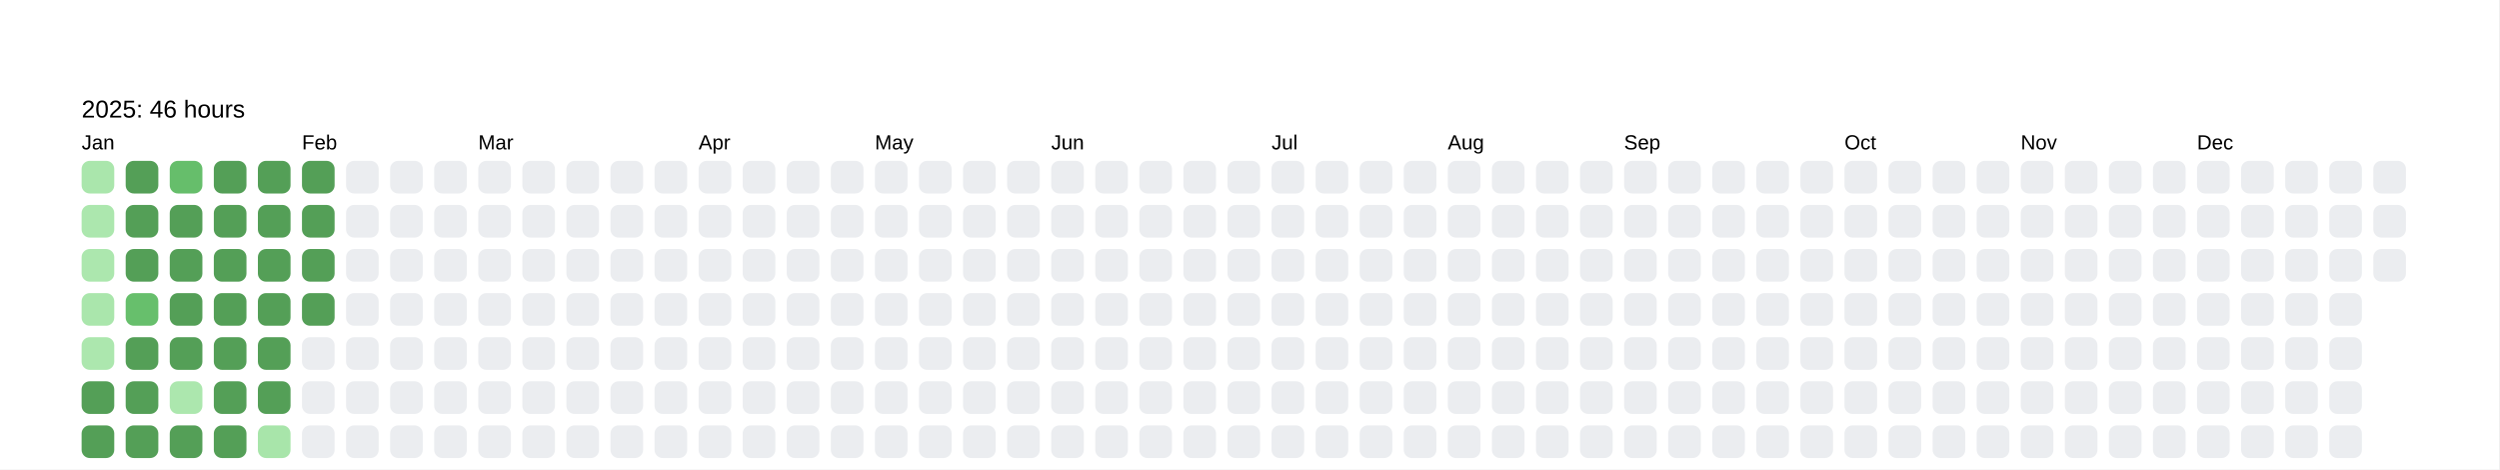
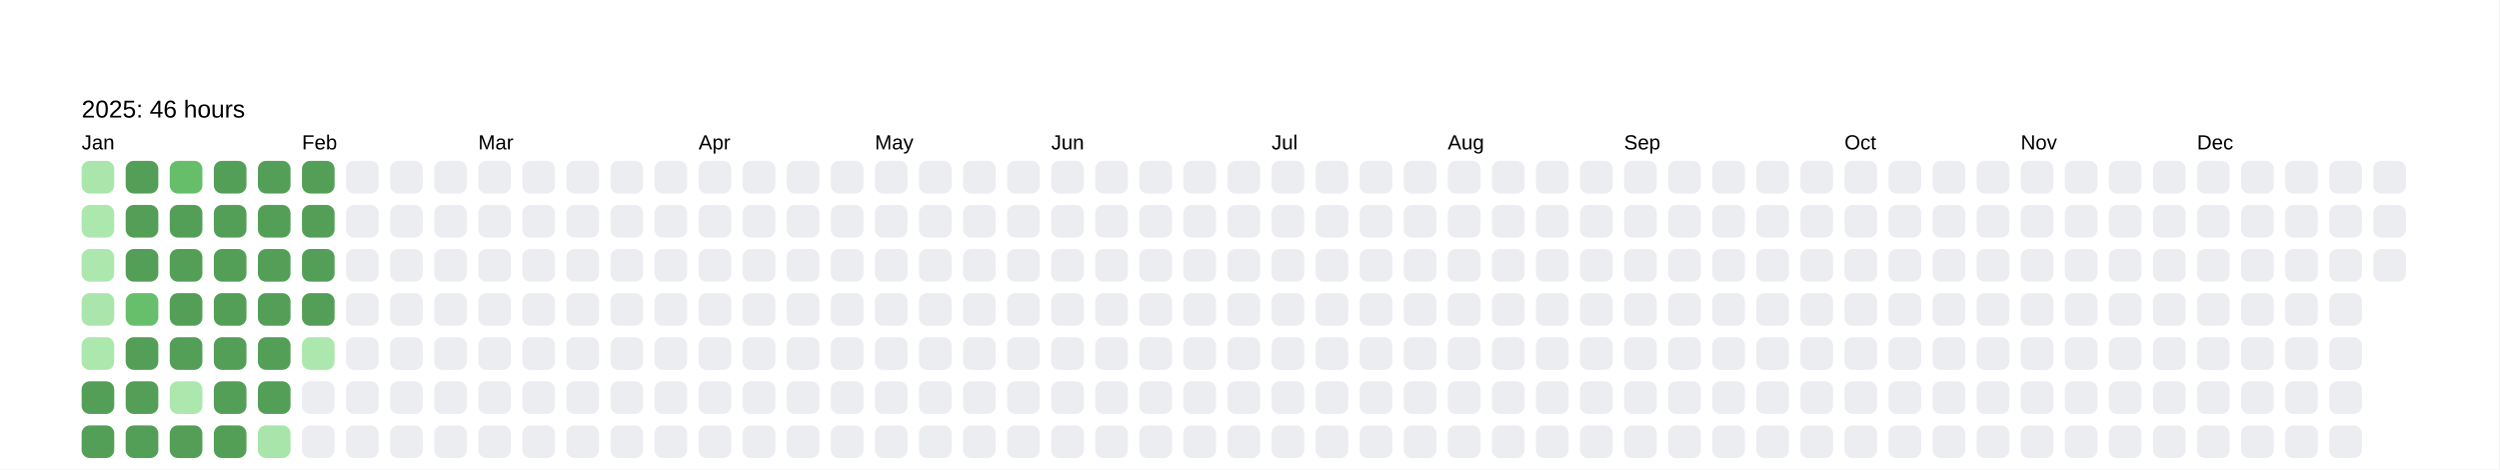
<svg xmlns="http://www.w3.org/2000/svg" baseProfile="full" height="57.5mm" version="1.1" viewBox="0,0,306.2,57.5" width="306.2mm">
  <defs />
  <rect fill="#FFFFFF" height="57.5" width="306.2" x="0" y="0" />
  <text fill="#000000" style="font-size:6px; font-family:Arial; font-weight:bold;" x="10" y="10" />
  <text fill="#000000" style="font-size:3px; font-family:Arial;" x="10" y="14.4">2025: 46 hours</text>
  <text fill="#000000" style="font-size:2.5px; font-family:Arial" x="10" y="18.3">Jan</text>
  <rect fill="#aae6ac" height="4" rx="1" ry="1" width="4" x="10" y="19.7" />
  <rect fill="#ace7ae" height="4" rx="1" ry="1" width="4" x="10" y="25.1" />
  <rect fill="#ace7ae" height="4" rx="1" ry="1" width="4" x="10" y="30.5" />
  <rect fill="#aae6ac" height="4" rx="1" ry="1" width="4" x="10" y="35.9" />
  <rect fill="#ace7ae" height="4" rx="1" ry="1" width="4" x="10" y="41.3" />
  <rect fill="#549F57" height="4" rx="1" ry="1" width="4" x="10" y="46.7" />
  <rect fill="#549F57" height="4" rx="1" ry="1" width="4" x="10" y="52.1" />
  <rect fill="#549F57" height="4" rx="1" ry="1" width="4" x="15.4" y="19.7" />
  <rect fill="#549F57" height="4" rx="1" ry="1" width="4" x="15.4" y="25.1" />
  <rect fill="#549F57" height="4" rx="1" ry="1" width="4" x="15.4" y="30.5" />
  <rect fill="#67bf6c" height="4" rx="1" ry="1" width="4" x="15.4" y="35.9" />
  <rect fill="#549F57" height="4" rx="1" ry="1" width="4" x="15.4" y="41.3" />
  <rect fill="#549F57" height="4" rx="1" ry="1" width="4" x="15.4" y="46.7" />
  <rect fill="#549F57" height="4" rx="1" ry="1" width="4" x="15.4" y="52.1" />
  <rect fill="#66be6b" height="4" rx="1" ry="1" width="4" x="20.8" y="19.7" />
  <rect fill="#549F57" height="4" rx="1" ry="1" width="4" x="20.8" y="25.1" />
  <rect fill="#549F57" height="4" rx="1" ry="1" width="4" x="20.8" y="30.5" />
  <rect fill="#549F57" height="4" rx="1" ry="1" width="4" x="20.8" y="35.9" />
  <rect fill="#549F57" height="4" rx="1" ry="1" width="4" x="20.8" y="41.3" />
  <rect fill="#ace7ae" height="4" rx="1" ry="1" width="4" x="20.8" y="46.7" />
  <rect fill="#549F57" height="4" rx="1" ry="1" width="4" x="20.8" y="52.1" />
  <rect fill="#549F57" height="4" rx="1" ry="1" width="4" x="26.2" y="19.7" />
  <rect fill="#549F57" height="4" rx="1" ry="1" width="4" x="26.2" y="25.1" />
  <rect fill="#549F57" height="4" rx="1" ry="1" width="4" x="26.2" y="30.5" />
  <rect fill="#549F57" height="4" rx="1" ry="1" width="4" x="26.2" y="35.9" />
  <rect fill="#549F57" height="4" rx="1" ry="1" width="4" x="26.2" y="41.3" />
  <rect fill="#549F57" height="4" rx="1" ry="1" width="4" x="26.2" y="46.7" />
  <rect fill="#549F57" height="4" rx="1" ry="1" width="4" x="26.2" y="52.1" />
  <rect fill="#549F57" height="4" rx="1" ry="1" width="4" x="31.6" y="19.7" />
  <rect fill="#549F57" height="4" rx="1" ry="1" width="4" x="31.6" y="25.1" />
  <rect fill="#549F57" height="4" rx="1" ry="1" width="4" x="31.6" y="30.5" />
  <rect fill="#549F57" height="4" rx="1" ry="1" width="4" x="31.6" y="35.9" />
  <rect fill="#549F57" height="4" rx="1" ry="1" width="4" x="31.6" y="41.3" />
  <rect fill="#549F57" height="4" rx="1" ry="1" width="4" x="31.6" y="46.7" />
  <rect fill="#a8e5aa" height="4" rx="1" ry="1" width="4" x="31.6" y="52.1" />
  <text fill="#000000" style="font-size:2.5px; font-family:Arial" x="37.0" y="18.3">Feb</text>
  <rect fill="#549F57" height="4" rx="1" ry="1" width="4" x="37.0" y="19.7" />
  <rect fill="#549F57" height="4" rx="1" ry="1" width="4" x="37.0" y="25.1" />
  <rect fill="#549F57" height="4" rx="1" ry="1" width="4" x="37.0" y="30.5" />
  <rect fill="#549F57" height="4" rx="1" ry="1" width="4" x="37.0" y="35.9" />
-   <rect fill="#EBEDF0" height="4" rx="1" ry="1" width="4" x="37.0" y="41.3" />
+   <rect fill="#ace7ae" height="4" rx="1" ry="1" width="4" x="37.0" y="41.3" />
  <rect fill="#EBEDF0" height="4" rx="1" ry="1" width="4" x="37.0" y="46.7" />
  <rect fill="#EBEDF0" height="4" rx="1" ry="1" width="4" x="37.0" y="52.1" />
  <rect fill="#EBEDF0" height="4" rx="1" ry="1" width="4" x="42.4" y="19.7" />
  <rect fill="#EBEDF0" height="4" rx="1" ry="1" width="4" x="42.4" y="25.1" />
  <rect fill="#EBEDF0" height="4" rx="1" ry="1" width="4" x="42.4" y="30.5" />
  <rect fill="#EBEDF0" height="4" rx="1" ry="1" width="4" x="42.4" y="35.9" />
  <rect fill="#EBEDF0" height="4" rx="1" ry="1" width="4" x="42.4" y="41.3" />
  <rect fill="#EBEDF0" height="4" rx="1" ry="1" width="4" x="42.4" y="46.7" />
  <rect fill="#EBEDF0" height="4" rx="1" ry="1" width="4" x="42.4" y="52.1" />
  <rect fill="#EBEDF0" height="4" rx="1" ry="1" width="4" x="47.8" y="19.7" />
  <rect fill="#EBEDF0" height="4" rx="1" ry="1" width="4" x="47.8" y="25.1" />
  <rect fill="#EBEDF0" height="4" rx="1" ry="1" width="4" x="47.8" y="30.5" />
  <rect fill="#EBEDF0" height="4" rx="1" ry="1" width="4" x="47.8" y="35.9" />
  <rect fill="#EBEDF0" height="4" rx="1" ry="1" width="4" x="47.8" y="41.3" />
  <rect fill="#EBEDF0" height="4" rx="1" ry="1" width="4" x="47.8" y="46.7" />
  <rect fill="#EBEDF0" height="4" rx="1" ry="1" width="4" x="47.8" y="52.1" />
  <rect fill="#EBEDF0" height="4" rx="1" ry="1" width="4" x="53.2" y="19.7" />
  <rect fill="#EBEDF0" height="4" rx="1" ry="1" width="4" x="53.2" y="25.1" />
  <rect fill="#EBEDF0" height="4" rx="1" ry="1" width="4" x="53.2" y="30.5" />
  <rect fill="#EBEDF0" height="4" rx="1" ry="1" width="4" x="53.2" y="35.9" />
  <rect fill="#EBEDF0" height="4" rx="1" ry="1" width="4" x="53.2" y="41.3" />
  <rect fill="#EBEDF0" height="4" rx="1" ry="1" width="4" x="53.2" y="46.7" />
  <rect fill="#EBEDF0" height="4" rx="1" ry="1" width="4" x="53.2" y="52.1" />
  <text fill="#000000" style="font-size:2.5px; font-family:Arial" x="58.6" y="18.3">Mar</text>
  <rect fill="#EBEDF0" height="4" rx="1" ry="1" width="4" x="58.6" y="19.7" />
  <rect fill="#EBEDF0" height="4" rx="1" ry="1" width="4" x="58.6" y="25.1" />
  <rect fill="#EBEDF0" height="4" rx="1" ry="1" width="4" x="58.6" y="30.5" />
  <rect fill="#EBEDF0" height="4" rx="1" ry="1" width="4" x="58.6" y="35.9" />
  <rect fill="#EBEDF0" height="4" rx="1" ry="1" width="4" x="58.6" y="41.3" />
  <rect fill="#EBEDF0" height="4" rx="1" ry="1" width="4" x="58.6" y="46.7" />
  <rect fill="#EBEDF0" height="4" rx="1" ry="1" width="4" x="58.6" y="52.1" />
  <rect fill="#EBEDF0" height="4" rx="1" ry="1" width="4" x="64" y="19.7" />
  <rect fill="#EBEDF0" height="4" rx="1" ry="1" width="4" x="64" y="25.1" />
  <rect fill="#EBEDF0" height="4" rx="1" ry="1" width="4" x="64" y="30.5" />
  <rect fill="#EBEDF0" height="4" rx="1" ry="1" width="4" x="64" y="35.9" />
  <rect fill="#EBEDF0" height="4" rx="1" ry="1" width="4" x="64" y="41.3" />
  <rect fill="#EBEDF0" height="4" rx="1" ry="1" width="4" x="64" y="46.7" />
  <rect fill="#EBEDF0" height="4" rx="1" ry="1" width="4" x="64" y="52.1" />
  <rect fill="#EBEDF0" height="4" rx="1" ry="1" width="4" x="69.4" y="19.7" />
  <rect fill="#EBEDF0" height="4" rx="1" ry="1" width="4" x="69.4" y="25.1" />
  <rect fill="#EBEDF0" height="4" rx="1" ry="1" width="4" x="69.4" y="30.5" />
  <rect fill="#EBEDF0" height="4" rx="1" ry="1" width="4" x="69.4" y="35.9" />
  <rect fill="#EBEDF0" height="4" rx="1" ry="1" width="4" x="69.4" y="41.3" />
  <rect fill="#EBEDF0" height="4" rx="1" ry="1" width="4" x="69.4" y="46.7" />
  <rect fill="#EBEDF0" height="4" rx="1" ry="1" width="4" x="69.4" y="52.1" />
  <rect fill="#EBEDF0" height="4" rx="1" ry="1" width="4" x="74.8" y="19.7" />
  <rect fill="#EBEDF0" height="4" rx="1" ry="1" width="4" x="74.8" y="25.1" />
  <rect fill="#EBEDF0" height="4" rx="1" ry="1" width="4" x="74.8" y="30.5" />
  <rect fill="#EBEDF0" height="4" rx="1" ry="1" width="4" x="74.8" y="35.9" />
  <rect fill="#EBEDF0" height="4" rx="1" ry="1" width="4" x="74.8" y="41.3" />
  <rect fill="#EBEDF0" height="4" rx="1" ry="1" width="4" x="74.8" y="46.7" />
  <rect fill="#EBEDF0" height="4" rx="1" ry="1" width="4" x="74.8" y="52.1" />
  <rect fill="#EBEDF0" height="4" rx="1" ry="1" width="4" x="80.2" y="19.7" />
  <rect fill="#EBEDF0" height="4" rx="1" ry="1" width="4" x="80.2" y="25.1" />
  <rect fill="#EBEDF0" height="4" rx="1" ry="1" width="4" x="80.2" y="30.5" />
  <rect fill="#EBEDF0" height="4" rx="1" ry="1" width="4" x="80.2" y="35.9" />
  <rect fill="#EBEDF0" height="4" rx="1" ry="1" width="4" x="80.2" y="41.3" />
  <rect fill="#EBEDF0" height="4" rx="1" ry="1" width="4" x="80.2" y="46.7" />
  <rect fill="#EBEDF0" height="4" rx="1" ry="1" width="4" x="80.2" y="52.1" />
  <text fill="#000000" style="font-size:2.5px; font-family:Arial" x="85.6" y="18.3">Apr</text>
  <rect fill="#EBEDF0" height="4" rx="1" ry="1" width="4" x="85.6" y="19.7" />
  <rect fill="#EBEDF0" height="4" rx="1" ry="1" width="4" x="85.6" y="25.1" />
  <rect fill="#EBEDF0" height="4" rx="1" ry="1" width="4" x="85.6" y="30.5" />
  <rect fill="#EBEDF0" height="4" rx="1" ry="1" width="4" x="85.6" y="35.9" />
  <rect fill="#EBEDF0" height="4" rx="1" ry="1" width="4" x="85.6" y="41.3" />
  <rect fill="#EBEDF0" height="4" rx="1" ry="1" width="4" x="85.6" y="46.7" />
  <rect fill="#EBEDF0" height="4" rx="1" ry="1" width="4" x="85.6" y="52.1" />
  <rect fill="#EBEDF0" height="4" rx="1" ry="1" width="4" x="91" y="19.7" />
  <rect fill="#EBEDF0" height="4" rx="1" ry="1" width="4" x="91" y="25.1" />
  <rect fill="#EBEDF0" height="4" rx="1" ry="1" width="4" x="91" y="30.5" />
  <rect fill="#EBEDF0" height="4" rx="1" ry="1" width="4" x="91" y="35.9" />
  <rect fill="#EBEDF0" height="4" rx="1" ry="1" width="4" x="91" y="41.3" />
  <rect fill="#EBEDF0" height="4" rx="1" ry="1" width="4" x="91" y="46.7" />
  <rect fill="#EBEDF0" height="4" rx="1" ry="1" width="4" x="91" y="52.1" />
  <rect fill="#EBEDF0" height="4" rx="1" ry="1" width="4" x="96.4" y="19.7" />
  <rect fill="#EBEDF0" height="4" rx="1" ry="1" width="4" x="96.4" y="25.1" />
  <rect fill="#EBEDF0" height="4" rx="1" ry="1" width="4" x="96.4" y="30.5" />
  <rect fill="#EBEDF0" height="4" rx="1" ry="1" width="4" x="96.4" y="35.9" />
  <rect fill="#EBEDF0" height="4" rx="1" ry="1" width="4" x="96.4" y="41.3" />
  <rect fill="#EBEDF0" height="4" rx="1" ry="1" width="4" x="96.4" y="46.7" />
  <rect fill="#EBEDF0" height="4" rx="1" ry="1" width="4" x="96.4" y="52.1" />
  <rect fill="#EBEDF0" height="4" rx="1" ry="1" width="4" x="101.8" y="19.7" />
  <rect fill="#EBEDF0" height="4" rx="1" ry="1" width="4" x="101.8" y="25.1" />
  <rect fill="#EBEDF0" height="4" rx="1" ry="1" width="4" x="101.8" y="30.5" />
  <rect fill="#EBEDF0" height="4" rx="1" ry="1" width="4" x="101.8" y="35.9" />
  <rect fill="#EBEDF0" height="4" rx="1" ry="1" width="4" x="101.8" y="41.3" />
  <rect fill="#EBEDF0" height="4" rx="1" ry="1" width="4" x="101.8" y="46.7" />
  <rect fill="#EBEDF0" height="4" rx="1" ry="1" width="4" x="101.8" y="52.1" />
  <text fill="#000000" style="font-size:2.5px; font-family:Arial" x="107.2" y="18.3">May</text>
  <rect fill="#EBEDF0" height="4" rx="1" ry="1" width="4" x="107.2" y="19.7" />
  <rect fill="#EBEDF0" height="4" rx="1" ry="1" width="4" x="107.2" y="25.1" />
  <rect fill="#EBEDF0" height="4" rx="1" ry="1" width="4" x="107.2" y="30.5" />
  <rect fill="#EBEDF0" height="4" rx="1" ry="1" width="4" x="107.2" y="35.9" />
  <rect fill="#EBEDF0" height="4" rx="1" ry="1" width="4" x="107.2" y="41.3" />
  <rect fill="#EBEDF0" height="4" rx="1" ry="1" width="4" x="107.2" y="46.7" />
  <rect fill="#EBEDF0" height="4" rx="1" ry="1" width="4" x="107.2" y="52.1" />
  <rect fill="#EBEDF0" height="4" rx="1" ry="1" width="4" x="112.6" y="19.7" />
  <rect fill="#EBEDF0" height="4" rx="1" ry="1" width="4" x="112.6" y="25.1" />
  <rect fill="#EBEDF0" height="4" rx="1" ry="1" width="4" x="112.6" y="30.5" />
  <rect fill="#EBEDF0" height="4" rx="1" ry="1" width="4" x="112.6" y="35.9" />
  <rect fill="#EBEDF0" height="4" rx="1" ry="1" width="4" x="112.6" y="41.3" />
  <rect fill="#EBEDF0" height="4" rx="1" ry="1" width="4" x="112.6" y="46.7" />
  <rect fill="#EBEDF0" height="4" rx="1" ry="1" width="4" x="112.6" y="52.1" />
  <rect fill="#EBEDF0" height="4" rx="1" ry="1" width="4" x="118" y="19.7" />
  <rect fill="#EBEDF0" height="4" rx="1" ry="1" width="4" x="118" y="25.1" />
  <rect fill="#EBEDF0" height="4" rx="1" ry="1" width="4" x="118" y="30.5" />
  <rect fill="#EBEDF0" height="4" rx="1" ry="1" width="4" x="118" y="35.9" />
  <rect fill="#EBEDF0" height="4" rx="1" ry="1" width="4" x="118" y="41.3" />
  <rect fill="#EBEDF0" height="4" rx="1" ry="1" width="4" x="118" y="46.7" />
  <rect fill="#EBEDF0" height="4" rx="1" ry="1" width="4" x="118" y="52.1" />
  <rect fill="#EBEDF0" height="4" rx="1" ry="1" width="4" x="123.4" y="19.7" />
  <rect fill="#EBEDF0" height="4" rx="1" ry="1" width="4" x="123.4" y="25.1" />
  <rect fill="#EBEDF0" height="4" rx="1" ry="1" width="4" x="123.4" y="30.5" />
  <rect fill="#EBEDF0" height="4" rx="1" ry="1" width="4" x="123.4" y="35.9" />
  <rect fill="#EBEDF0" height="4" rx="1" ry="1" width="4" x="123.4" y="41.3" />
  <rect fill="#EBEDF0" height="4" rx="1" ry="1" width="4" x="123.4" y="46.7" />
  <rect fill="#EBEDF0" height="4" rx="1" ry="1" width="4" x="123.4" y="52.1" />
  <text fill="#000000" style="font-size:2.5px; font-family:Arial" x="128.8" y="18.3">Jun</text>
  <rect fill="#EBEDF0" height="4" rx="1" ry="1" width="4" x="128.8" y="19.7" />
  <rect fill="#EBEDF0" height="4" rx="1" ry="1" width="4" x="128.8" y="25.1" />
  <rect fill="#EBEDF0" height="4" rx="1" ry="1" width="4" x="128.8" y="30.5" />
  <rect fill="#EBEDF0" height="4" rx="1" ry="1" width="4" x="128.8" y="35.9" />
  <rect fill="#EBEDF0" height="4" rx="1" ry="1" width="4" x="128.8" y="41.3" />
  <rect fill="#EBEDF0" height="4" rx="1" ry="1" width="4" x="128.8" y="46.7" />
  <rect fill="#EBEDF0" height="4" rx="1" ry="1" width="4" x="128.8" y="52.1" />
  <rect fill="#EBEDF0" height="4" rx="1" ry="1" width="4" x="134.2" y="19.7" />
  <rect fill="#EBEDF0" height="4" rx="1" ry="1" width="4" x="134.2" y="25.1" />
  <rect fill="#EBEDF0" height="4" rx="1" ry="1" width="4" x="134.2" y="30.5" />
  <rect fill="#EBEDF0" height="4" rx="1" ry="1" width="4" x="134.2" y="35.9" />
  <rect fill="#EBEDF0" height="4" rx="1" ry="1" width="4" x="134.2" y="41.3" />
  <rect fill="#EBEDF0" height="4" rx="1" ry="1" width="4" x="134.2" y="46.7" />
  <rect fill="#EBEDF0" height="4" rx="1" ry="1" width="4" x="134.2" y="52.1" />
  <rect fill="#EBEDF0" height="4" rx="1" ry="1" width="4" x="139.6" y="19.7" />
  <rect fill="#EBEDF0" height="4" rx="1" ry="1" width="4" x="139.6" y="25.1" />
  <rect fill="#EBEDF0" height="4" rx="1" ry="1" width="4" x="139.6" y="30.5" />
  <rect fill="#EBEDF0" height="4" rx="1" ry="1" width="4" x="139.6" y="35.9" />
  <rect fill="#EBEDF0" height="4" rx="1" ry="1" width="4" x="139.6" y="41.3" />
  <rect fill="#EBEDF0" height="4" rx="1" ry="1" width="4" x="139.6" y="46.7" />
  <rect fill="#EBEDF0" height="4" rx="1" ry="1" width="4" x="139.6" y="52.1" />
  <rect fill="#EBEDF0" height="4" rx="1" ry="1" width="4" x="145" y="19.7" />
  <rect fill="#EBEDF0" height="4" rx="1" ry="1" width="4" x="145" y="25.1" />
  <rect fill="#EBEDF0" height="4" rx="1" ry="1" width="4" x="145" y="30.5" />
  <rect fill="#EBEDF0" height="4" rx="1" ry="1" width="4" x="145" y="35.9" />
  <rect fill="#EBEDF0" height="4" rx="1" ry="1" width="4" x="145" y="41.3" />
  <rect fill="#EBEDF0" height="4" rx="1" ry="1" width="4" x="145" y="46.7" />
  <rect fill="#EBEDF0" height="4" rx="1" ry="1" width="4" x="145" y="52.1" />
  <rect fill="#EBEDF0" height="4" rx="1" ry="1" width="4" x="150.4" y="19.7" />
  <rect fill="#EBEDF0" height="4" rx="1" ry="1" width="4" x="150.4" y="25.1" />
  <rect fill="#EBEDF0" height="4" rx="1" ry="1" width="4" x="150.4" y="30.5" />
  <rect fill="#EBEDF0" height="4" rx="1" ry="1" width="4" x="150.4" y="35.9" />
  <rect fill="#EBEDF0" height="4" rx="1" ry="1" width="4" x="150.4" y="41.3" />
  <rect fill="#EBEDF0" height="4" rx="1" ry="1" width="4" x="150.4" y="46.7" />
  <rect fill="#EBEDF0" height="4" rx="1" ry="1" width="4" x="150.4" y="52.1" />
  <text fill="#000000" style="font-size:2.5px; font-family:Arial" x="155.8" y="18.3">Jul</text>
  <rect fill="#EBEDF0" height="4" rx="1" ry="1" width="4" x="155.8" y="19.7" />
  <rect fill="#EBEDF0" height="4" rx="1" ry="1" width="4" x="155.8" y="25.1" />
  <rect fill="#EBEDF0" height="4" rx="1" ry="1" width="4" x="155.8" y="30.5" />
  <rect fill="#EBEDF0" height="4" rx="1" ry="1" width="4" x="155.8" y="35.9" />
  <rect fill="#EBEDF0" height="4" rx="1" ry="1" width="4" x="155.8" y="41.3" />
  <rect fill="#EBEDF0" height="4" rx="1" ry="1" width="4" x="155.8" y="46.7" />
  <rect fill="#EBEDF0" height="4" rx="1" ry="1" width="4" x="155.8" y="52.1" />
  <rect fill="#EBEDF0" height="4" rx="1" ry="1" width="4" x="161.2" y="19.7" />
  <rect fill="#EBEDF0" height="4" rx="1" ry="1" width="4" x="161.2" y="25.1" />
  <rect fill="#EBEDF0" height="4" rx="1" ry="1" width="4" x="161.2" y="30.5" />
  <rect fill="#EBEDF0" height="4" rx="1" ry="1" width="4" x="161.2" y="35.9" />
  <rect fill="#EBEDF0" height="4" rx="1" ry="1" width="4" x="161.2" y="41.3" />
  <rect fill="#EBEDF0" height="4" rx="1" ry="1" width="4" x="161.2" y="46.7" />
  <rect fill="#EBEDF0" height="4" rx="1" ry="1" width="4" x="161.2" y="52.1" />
  <rect fill="#EBEDF0" height="4" rx="1" ry="1" width="4" x="166.6" y="19.7" />
  <rect fill="#EBEDF0" height="4" rx="1" ry="1" width="4" x="166.6" y="25.1" />
  <rect fill="#EBEDF0" height="4" rx="1" ry="1" width="4" x="166.6" y="30.5" />
  <rect fill="#EBEDF0" height="4" rx="1" ry="1" width="4" x="166.6" y="35.9" />
  <rect fill="#EBEDF0" height="4" rx="1" ry="1" width="4" x="166.6" y="41.3" />
  <rect fill="#EBEDF0" height="4" rx="1" ry="1" width="4" x="166.6" y="46.7" />
  <rect fill="#EBEDF0" height="4" rx="1" ry="1" width="4" x="166.6" y="52.1" />
  <rect fill="#EBEDF0" height="4" rx="1" ry="1" width="4" x="172" y="19.7" />
  <rect fill="#EBEDF0" height="4" rx="1" ry="1" width="4" x="172" y="25.1" />
  <rect fill="#EBEDF0" height="4" rx="1" ry="1" width="4" x="172" y="30.5" />
  <rect fill="#EBEDF0" height="4" rx="1" ry="1" width="4" x="172" y="35.9" />
  <rect fill="#EBEDF0" height="4" rx="1" ry="1" width="4" x="172" y="41.3" />
  <rect fill="#EBEDF0" height="4" rx="1" ry="1" width="4" x="172" y="46.7" />
  <rect fill="#EBEDF0" height="4" rx="1" ry="1" width="4" x="172" y="52.1" />
  <text fill="#000000" style="font-size:2.5px; font-family:Arial" x="177.4" y="18.3">Aug</text>
  <rect fill="#EBEDF0" height="4" rx="1" ry="1" width="4" x="177.4" y="19.7" />
  <rect fill="#EBEDF0" height="4" rx="1" ry="1" width="4" x="177.4" y="25.1" />
  <rect fill="#EBEDF0" height="4" rx="1" ry="1" width="4" x="177.4" y="30.5" />
  <rect fill="#EBEDF0" height="4" rx="1" ry="1" width="4" x="177.4" y="35.9" />
  <rect fill="#EBEDF0" height="4" rx="1" ry="1" width="4" x="177.4" y="41.3" />
  <rect fill="#EBEDF0" height="4" rx="1" ry="1" width="4" x="177.4" y="46.7" />
  <rect fill="#EBEDF0" height="4" rx="1" ry="1" width="4" x="177.4" y="52.1" />
  <rect fill="#EBEDF0" height="4" rx="1" ry="1" width="4" x="182.8" y="19.7" />
  <rect fill="#EBEDF0" height="4" rx="1" ry="1" width="4" x="182.8" y="25.1" />
  <rect fill="#EBEDF0" height="4" rx="1" ry="1" width="4" x="182.8" y="30.5" />
  <rect fill="#EBEDF0" height="4" rx="1" ry="1" width="4" x="182.8" y="35.9" />
  <rect fill="#EBEDF0" height="4" rx="1" ry="1" width="4" x="182.8" y="41.3" />
  <rect fill="#EBEDF0" height="4" rx="1" ry="1" width="4" x="182.8" y="46.7" />
  <rect fill="#EBEDF0" height="4" rx="1" ry="1" width="4" x="182.8" y="52.1" />
  <rect fill="#EBEDF0" height="4" rx="1" ry="1" width="4" x="188.2" y="19.7" />
  <rect fill="#EBEDF0" height="4" rx="1" ry="1" width="4" x="188.2" y="25.1" />
  <rect fill="#EBEDF0" height="4" rx="1" ry="1" width="4" x="188.2" y="30.5" />
  <rect fill="#EBEDF0" height="4" rx="1" ry="1" width="4" x="188.2" y="35.9" />
  <rect fill="#EBEDF0" height="4" rx="1" ry="1" width="4" x="188.2" y="41.3" />
  <rect fill="#EBEDF0" height="4" rx="1" ry="1" width="4" x="188.2" y="46.7" />
  <rect fill="#EBEDF0" height="4" rx="1" ry="1" width="4" x="188.2" y="52.1" />
  <rect fill="#EBEDF0" height="4" rx="1" ry="1" width="4" x="193.6" y="19.7" />
  <rect fill="#EBEDF0" height="4" rx="1" ry="1" width="4" x="193.6" y="25.1" />
  <rect fill="#EBEDF0" height="4" rx="1" ry="1" width="4" x="193.6" y="30.5" />
  <rect fill="#EBEDF0" height="4" rx="1" ry="1" width="4" x="193.6" y="35.9" />
  <rect fill="#EBEDF0" height="4" rx="1" ry="1" width="4" x="193.6" y="41.3" />
  <rect fill="#EBEDF0" height="4" rx="1" ry="1" width="4" x="193.6" y="46.7" />
  <rect fill="#EBEDF0" height="4" rx="1" ry="1" width="4" x="193.6" y="52.1" />
  <text fill="#000000" style="font-size:2.5px; font-family:Arial" x="199" y="18.3">Sep</text>
  <rect fill="#EBEDF0" height="4" rx="1" ry="1" width="4" x="199" y="19.7" />
  <rect fill="#EBEDF0" height="4" rx="1" ry="1" width="4" x="199" y="25.1" />
  <rect fill="#EBEDF0" height="4" rx="1" ry="1" width="4" x="199" y="30.5" />
  <rect fill="#EBEDF0" height="4" rx="1" ry="1" width="4" x="199" y="35.9" />
  <rect fill="#EBEDF0" height="4" rx="1" ry="1" width="4" x="199" y="41.3" />
  <rect fill="#EBEDF0" height="4" rx="1" ry="1" width="4" x="199" y="46.7" />
  <rect fill="#EBEDF0" height="4" rx="1" ry="1" width="4" x="199" y="52.1" />
  <rect fill="#EBEDF0" height="4" rx="1" ry="1" width="4" x="204.4" y="19.7" />
  <rect fill="#EBEDF0" height="4" rx="1" ry="1" width="4" x="204.4" y="25.1" />
  <rect fill="#EBEDF0" height="4" rx="1" ry="1" width="4" x="204.4" y="30.5" />
  <rect fill="#EBEDF0" height="4" rx="1" ry="1" width="4" x="204.4" y="35.9" />
  <rect fill="#EBEDF0" height="4" rx="1" ry="1" width="4" x="204.4" y="41.3" />
  <rect fill="#EBEDF0" height="4" rx="1" ry="1" width="4" x="204.4" y="46.7" />
  <rect fill="#EBEDF0" height="4" rx="1" ry="1" width="4" x="204.4" y="52.1" />
  <rect fill="#EBEDF0" height="4" rx="1" ry="1" width="4" x="209.8" y="19.7" />
  <rect fill="#EBEDF0" height="4" rx="1" ry="1" width="4" x="209.8" y="25.1" />
  <rect fill="#EBEDF0" height="4" rx="1" ry="1" width="4" x="209.8" y="30.5" />
  <rect fill="#EBEDF0" height="4" rx="1" ry="1" width="4" x="209.8" y="35.9" />
  <rect fill="#EBEDF0" height="4" rx="1" ry="1" width="4" x="209.8" y="41.3" />
  <rect fill="#EBEDF0" height="4" rx="1" ry="1" width="4" x="209.8" y="46.7" />
  <rect fill="#EBEDF0" height="4" rx="1" ry="1" width="4" x="209.8" y="52.1" />
  <rect fill="#EBEDF0" height="4" rx="1" ry="1" width="4" x="215.2" y="19.7" />
  <rect fill="#EBEDF0" height="4" rx="1" ry="1" width="4" x="215.2" y="25.1" />
  <rect fill="#EBEDF0" height="4" rx="1" ry="1" width="4" x="215.2" y="30.5" />
  <rect fill="#EBEDF0" height="4" rx="1" ry="1" width="4" x="215.2" y="35.9" />
  <rect fill="#EBEDF0" height="4" rx="1" ry="1" width="4" x="215.2" y="41.3" />
  <rect fill="#EBEDF0" height="4" rx="1" ry="1" width="4" x="215.2" y="46.7" />
  <rect fill="#EBEDF0" height="4" rx="1" ry="1" width="4" x="215.2" y="52.1" />
  <rect fill="#EBEDF0" height="4" rx="1" ry="1" width="4" x="220.6" y="19.7" />
  <rect fill="#EBEDF0" height="4" rx="1" ry="1" width="4" x="220.6" y="25.1" />
  <rect fill="#EBEDF0" height="4" rx="1" ry="1" width="4" x="220.6" y="30.5" />
  <rect fill="#EBEDF0" height="4" rx="1" ry="1" width="4" x="220.6" y="35.9" />
  <rect fill="#EBEDF0" height="4" rx="1" ry="1" width="4" x="220.6" y="41.3" />
  <rect fill="#EBEDF0" height="4" rx="1" ry="1" width="4" x="220.6" y="46.7" />
  <rect fill="#EBEDF0" height="4" rx="1" ry="1" width="4" x="220.6" y="52.1" />
  <text fill="#000000" style="font-size:2.5px; font-family:Arial" x="226" y="18.3">Oct</text>
  <rect fill="#EBEDF0" height="4" rx="1" ry="1" width="4" x="226" y="19.7" />
  <rect fill="#EBEDF0" height="4" rx="1" ry="1" width="4" x="226" y="25.1" />
  <rect fill="#EBEDF0" height="4" rx="1" ry="1" width="4" x="226" y="30.5" />
  <rect fill="#EBEDF0" height="4" rx="1" ry="1" width="4" x="226" y="35.9" />
  <rect fill="#EBEDF0" height="4" rx="1" ry="1" width="4" x="226" y="41.3" />
  <rect fill="#EBEDF0" height="4" rx="1" ry="1" width="4" x="226" y="46.7" />
  <rect fill="#EBEDF0" height="4" rx="1" ry="1" width="4" x="226" y="52.1" />
  <rect fill="#EBEDF0" height="4" rx="1" ry="1" width="4" x="231.4" y="19.7" />
  <rect fill="#EBEDF0" height="4" rx="1" ry="1" width="4" x="231.4" y="25.1" />
  <rect fill="#EBEDF0" height="4" rx="1" ry="1" width="4" x="231.4" y="30.5" />
  <rect fill="#EBEDF0" height="4" rx="1" ry="1" width="4" x="231.4" y="35.9" />
  <rect fill="#EBEDF0" height="4" rx="1" ry="1" width="4" x="231.4" y="41.3" />
  <rect fill="#EBEDF0" height="4" rx="1" ry="1" width="4" x="231.4" y="46.7" />
  <rect fill="#EBEDF0" height="4" rx="1" ry="1" width="4" x="231.4" y="52.1" />
  <rect fill="#EBEDF0" height="4" rx="1" ry="1" width="4" x="236.8" y="19.7" />
  <rect fill="#EBEDF0" height="4" rx="1" ry="1" width="4" x="236.8" y="25.1" />
  <rect fill="#EBEDF0" height="4" rx="1" ry="1" width="4" x="236.8" y="30.5" />
  <rect fill="#EBEDF0" height="4" rx="1" ry="1" width="4" x="236.8" y="35.9" />
  <rect fill="#EBEDF0" height="4" rx="1" ry="1" width="4" x="236.8" y="41.3" />
  <rect fill="#EBEDF0" height="4" rx="1" ry="1" width="4" x="236.8" y="46.7" />
  <rect fill="#EBEDF0" height="4" rx="1" ry="1" width="4" x="236.8" y="52.1" />
  <rect fill="#EBEDF0" height="4" rx="1" ry="1" width="4" x="242.2" y="19.7" />
  <rect fill="#EBEDF0" height="4" rx="1" ry="1" width="4" x="242.2" y="25.1" />
  <rect fill="#EBEDF0" height="4" rx="1" ry="1" width="4" x="242.2" y="30.5" />
  <rect fill="#EBEDF0" height="4" rx="1" ry="1" width="4" x="242.2" y="35.9" />
  <rect fill="#EBEDF0" height="4" rx="1" ry="1" width="4" x="242.2" y="41.3" />
  <rect fill="#EBEDF0" height="4" rx="1" ry="1" width="4" x="242.2" y="46.7" />
  <rect fill="#EBEDF0" height="4" rx="1" ry="1" width="4" x="242.2" y="52.1" />
  <text fill="#000000" style="font-size:2.5px; font-family:Arial" x="247.6" y="18.3">Nov</text>
  <rect fill="#EBEDF0" height="4" rx="1" ry="1" width="4" x="247.6" y="19.7" />
  <rect fill="#EBEDF0" height="4" rx="1" ry="1" width="4" x="247.6" y="25.1" />
  <rect fill="#EBEDF0" height="4" rx="1" ry="1" width="4" x="247.6" y="30.5" />
  <rect fill="#EBEDF0" height="4" rx="1" ry="1" width="4" x="247.6" y="35.9" />
  <rect fill="#EBEDF0" height="4" rx="1" ry="1" width="4" x="247.6" y="41.3" />
  <rect fill="#EBEDF0" height="4" rx="1" ry="1" width="4" x="247.6" y="46.7" />
  <rect fill="#EBEDF0" height="4" rx="1" ry="1" width="4" x="247.6" y="52.1" />
  <rect fill="#EBEDF0" height="4" rx="1" ry="1" width="4" x="253" y="19.7" />
  <rect fill="#EBEDF0" height="4" rx="1" ry="1" width="4" x="253" y="25.1" />
  <rect fill="#EBEDF0" height="4" rx="1" ry="1" width="4" x="253" y="30.5" />
  <rect fill="#EBEDF0" height="4" rx="1" ry="1" width="4" x="253" y="35.9" />
  <rect fill="#EBEDF0" height="4" rx="1" ry="1" width="4" x="253" y="41.3" />
  <rect fill="#EBEDF0" height="4" rx="1" ry="1" width="4" x="253" y="46.7" />
  <rect fill="#EBEDF0" height="4" rx="1" ry="1" width="4" x="253" y="52.1" />
  <rect fill="#EBEDF0" height="4" rx="1" ry="1" width="4" x="258.4" y="19.7" />
  <rect fill="#EBEDF0" height="4" rx="1" ry="1" width="4" x="258.4" y="25.1" />
  <rect fill="#EBEDF0" height="4" rx="1" ry="1" width="4" x="258.4" y="30.5" />
  <rect fill="#EBEDF0" height="4" rx="1" ry="1" width="4" x="258.4" y="35.9" />
  <rect fill="#EBEDF0" height="4" rx="1" ry="1" width="4" x="258.4" y="41.3" />
  <rect fill="#EBEDF0" height="4" rx="1" ry="1" width="4" x="258.4" y="46.7" />
  <rect fill="#EBEDF0" height="4" rx="1" ry="1" width="4" x="258.4" y="52.1" />
  <rect fill="#EBEDF0" height="4" rx="1" ry="1" width="4" x="263.8" y="19.7" />
  <rect fill="#EBEDF0" height="4" rx="1" ry="1" width="4" x="263.8" y="25.1" />
  <rect fill="#EBEDF0" height="4" rx="1" ry="1" width="4" x="263.8" y="30.5" />
  <rect fill="#EBEDF0" height="4" rx="1" ry="1" width="4" x="263.8" y="35.9" />
  <rect fill="#EBEDF0" height="4" rx="1" ry="1" width="4" x="263.8" y="41.3" />
  <rect fill="#EBEDF0" height="4" rx="1" ry="1" width="4" x="263.8" y="46.7" />
  <rect fill="#EBEDF0" height="4" rx="1" ry="1" width="4" x="263.8" y="52.1" />
  <text fill="#000000" style="font-size:2.5px; font-family:Arial" x="269.2" y="18.3">Dec</text>
  <rect fill="#EBEDF0" height="4" rx="1" ry="1" width="4" x="269.2" y="19.7" />
  <rect fill="#EBEDF0" height="4" rx="1" ry="1" width="4" x="269.2" y="25.1" />
  <rect fill="#EBEDF0" height="4" rx="1" ry="1" width="4" x="269.2" y="30.5" />
  <rect fill="#EBEDF0" height="4" rx="1" ry="1" width="4" x="269.2" y="35.9" />
  <rect fill="#EBEDF0" height="4" rx="1" ry="1" width="4" x="269.2" y="41.3" />
  <rect fill="#EBEDF0" height="4" rx="1" ry="1" width="4" x="269.2" y="46.7" />
  <rect fill="#EBEDF0" height="4" rx="1" ry="1" width="4" x="269.2" y="52.1" />
  <rect fill="#EBEDF0" height="4" rx="1" ry="1" width="4" x="274.6" y="19.7" />
  <rect fill="#EBEDF0" height="4" rx="1" ry="1" width="4" x="274.6" y="25.1" />
  <rect fill="#EBEDF0" height="4" rx="1" ry="1" width="4" x="274.6" y="30.5" />
  <rect fill="#EBEDF0" height="4" rx="1" ry="1" width="4" x="274.6" y="35.9" />
  <rect fill="#EBEDF0" height="4" rx="1" ry="1" width="4" x="274.6" y="41.3" />
  <rect fill="#EBEDF0" height="4" rx="1" ry="1" width="4" x="274.6" y="46.7" />
  <rect fill="#EBEDF0" height="4" rx="1" ry="1" width="4" x="274.6" y="52.1" />
  <rect fill="#EBEDF0" height="4" rx="1" ry="1" width="4" x="280" y="19.7" />
  <rect fill="#EBEDF0" height="4" rx="1" ry="1" width="4" x="280" y="25.1" />
  <rect fill="#EBEDF0" height="4" rx="1" ry="1" width="4" x="280" y="30.5" />
  <rect fill="#EBEDF0" height="4" rx="1" ry="1" width="4" x="280" y="35.9" />
  <rect fill="#EBEDF0" height="4" rx="1" ry="1" width="4" x="280" y="41.3" />
  <rect fill="#EBEDF0" height="4" rx="1" ry="1" width="4" x="280" y="46.7" />
  <rect fill="#EBEDF0" height="4" rx="1" ry="1" width="4" x="280" y="52.1" />
  <rect fill="#EBEDF0" height="4" rx="1" ry="1" width="4" x="285.4" y="19.7" />
  <rect fill="#EBEDF0" height="4" rx="1" ry="1" width="4" x="285.4" y="25.1" />
  <rect fill="#EBEDF0" height="4" rx="1" ry="1" width="4" x="285.4" y="30.5" />
  <rect fill="#EBEDF0" height="4" rx="1" ry="1" width="4" x="285.4" y="35.9" />
  <rect fill="#EBEDF0" height="4" rx="1" ry="1" width="4" x="285.4" y="41.3" />
  <rect fill="#EBEDF0" height="4" rx="1" ry="1" width="4" x="285.4" y="46.7" />
  <rect fill="#EBEDF0" height="4" rx="1" ry="1" width="4" x="285.4" y="52.1" />
  <rect fill="#EBEDF0" height="4" rx="1" ry="1" width="4" x="290.8" y="19.7" />
  <rect fill="#EBEDF0" height="4" rx="1" ry="1" width="4" x="290.8" y="25.1" />
  <rect fill="#EBEDF0" height="4" rx="1" ry="1" width="4" x="290.8" y="30.5" />
</svg>
